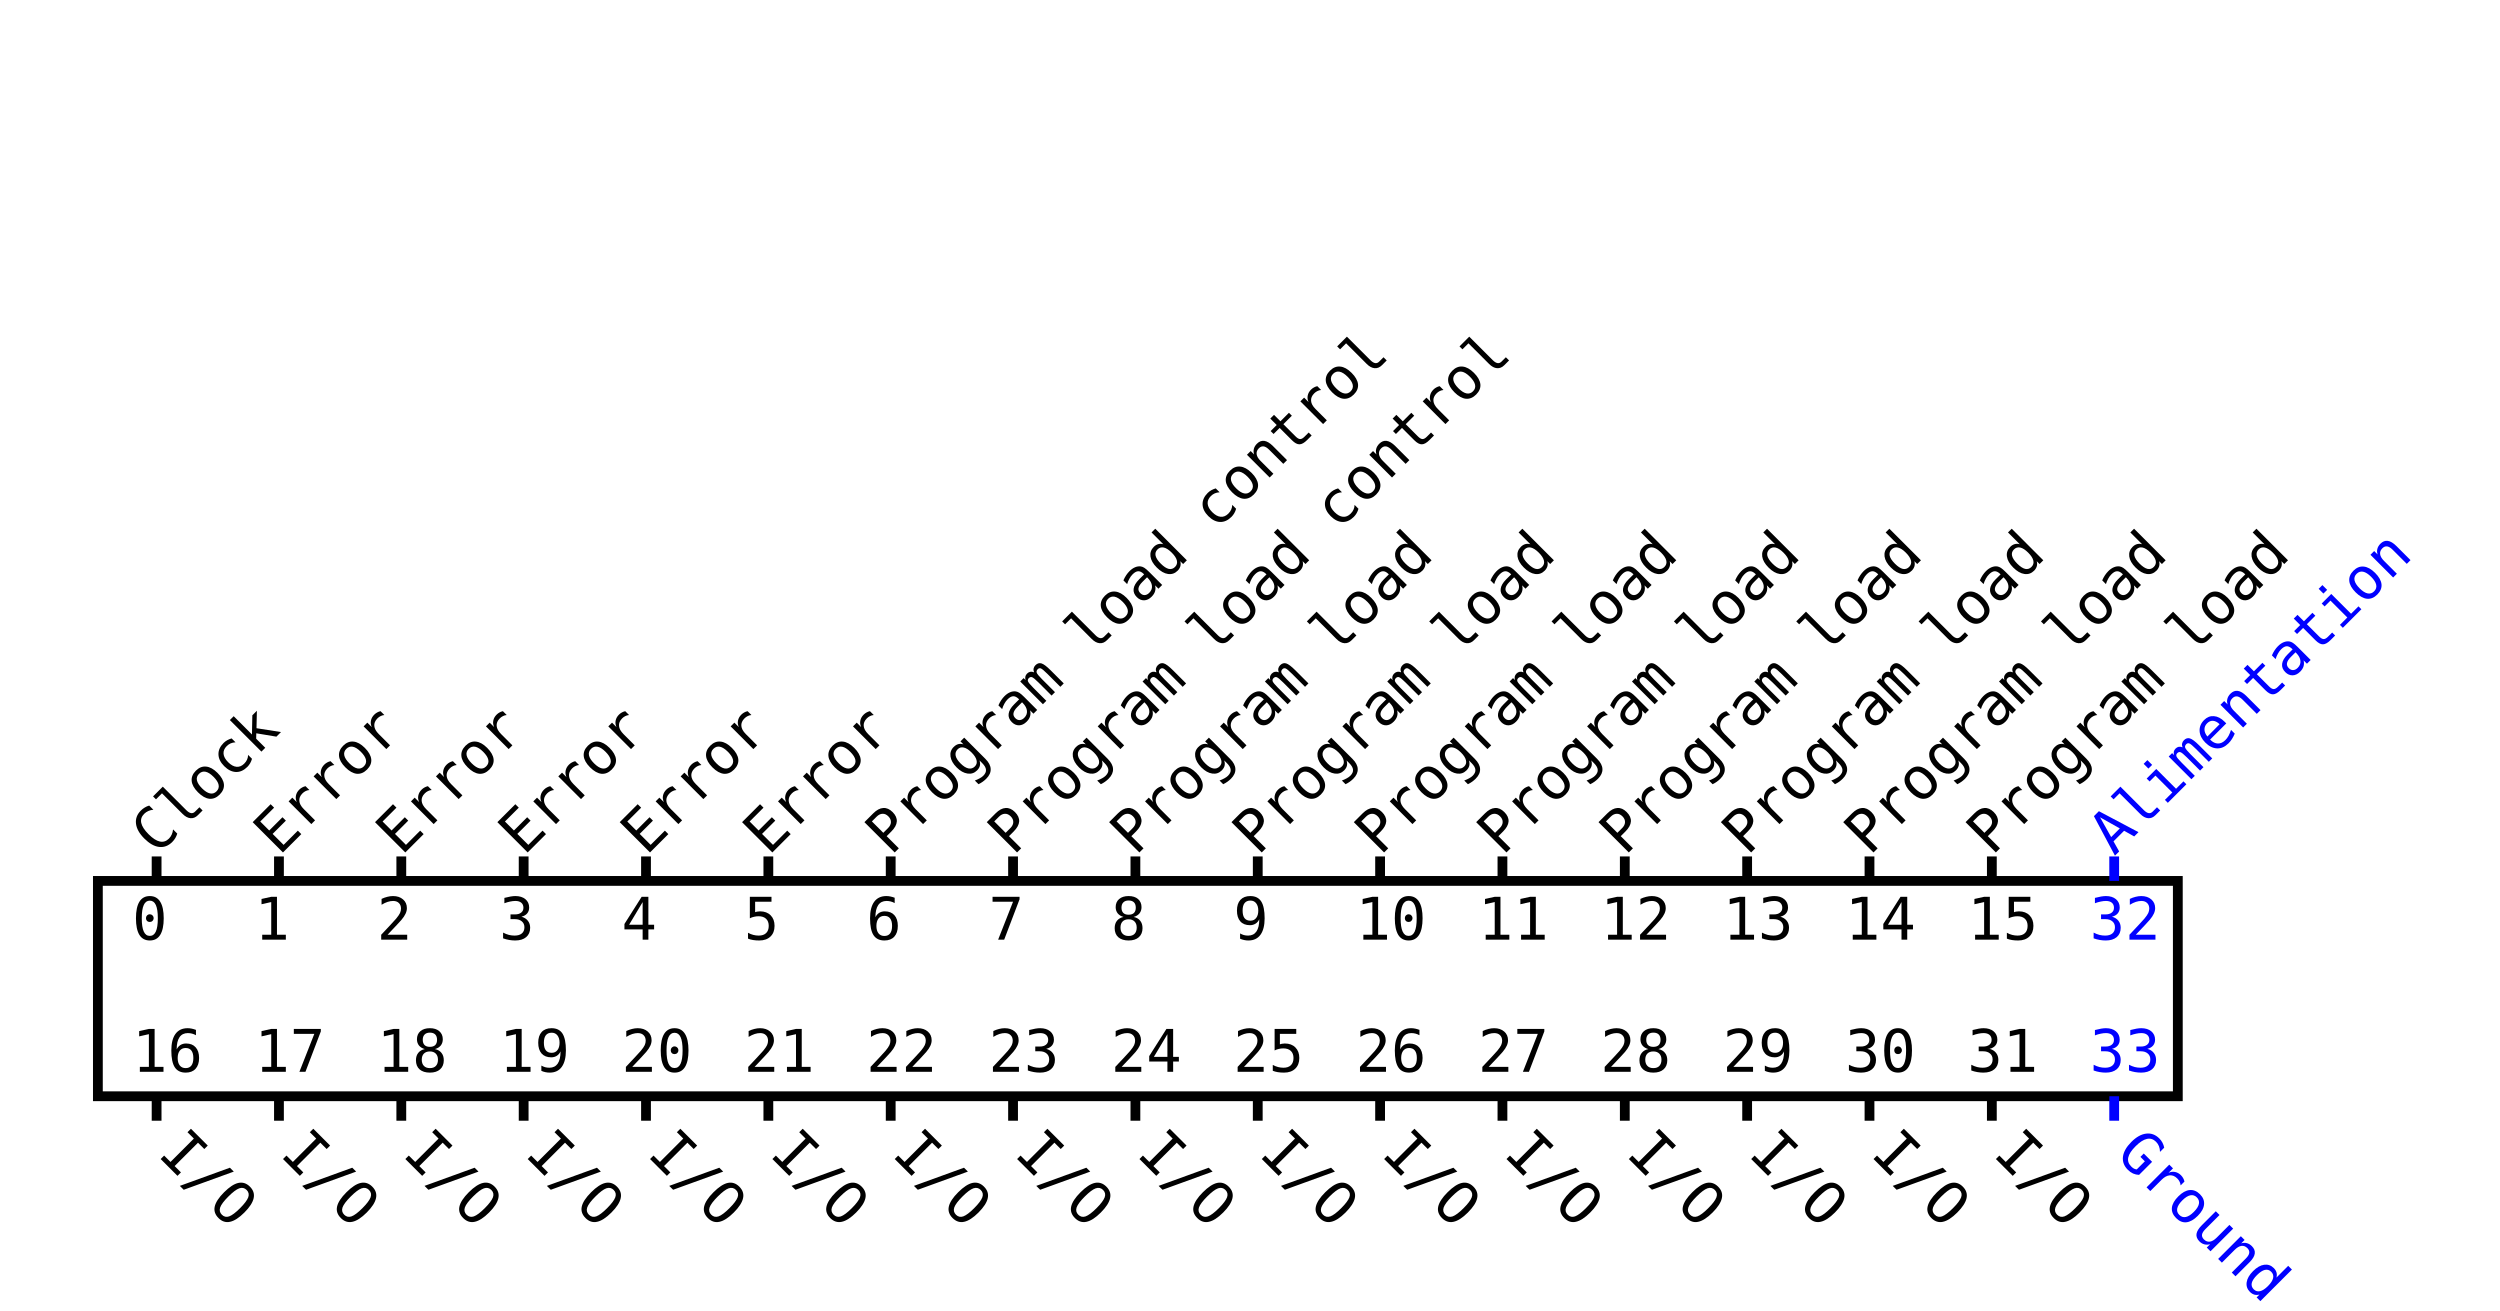
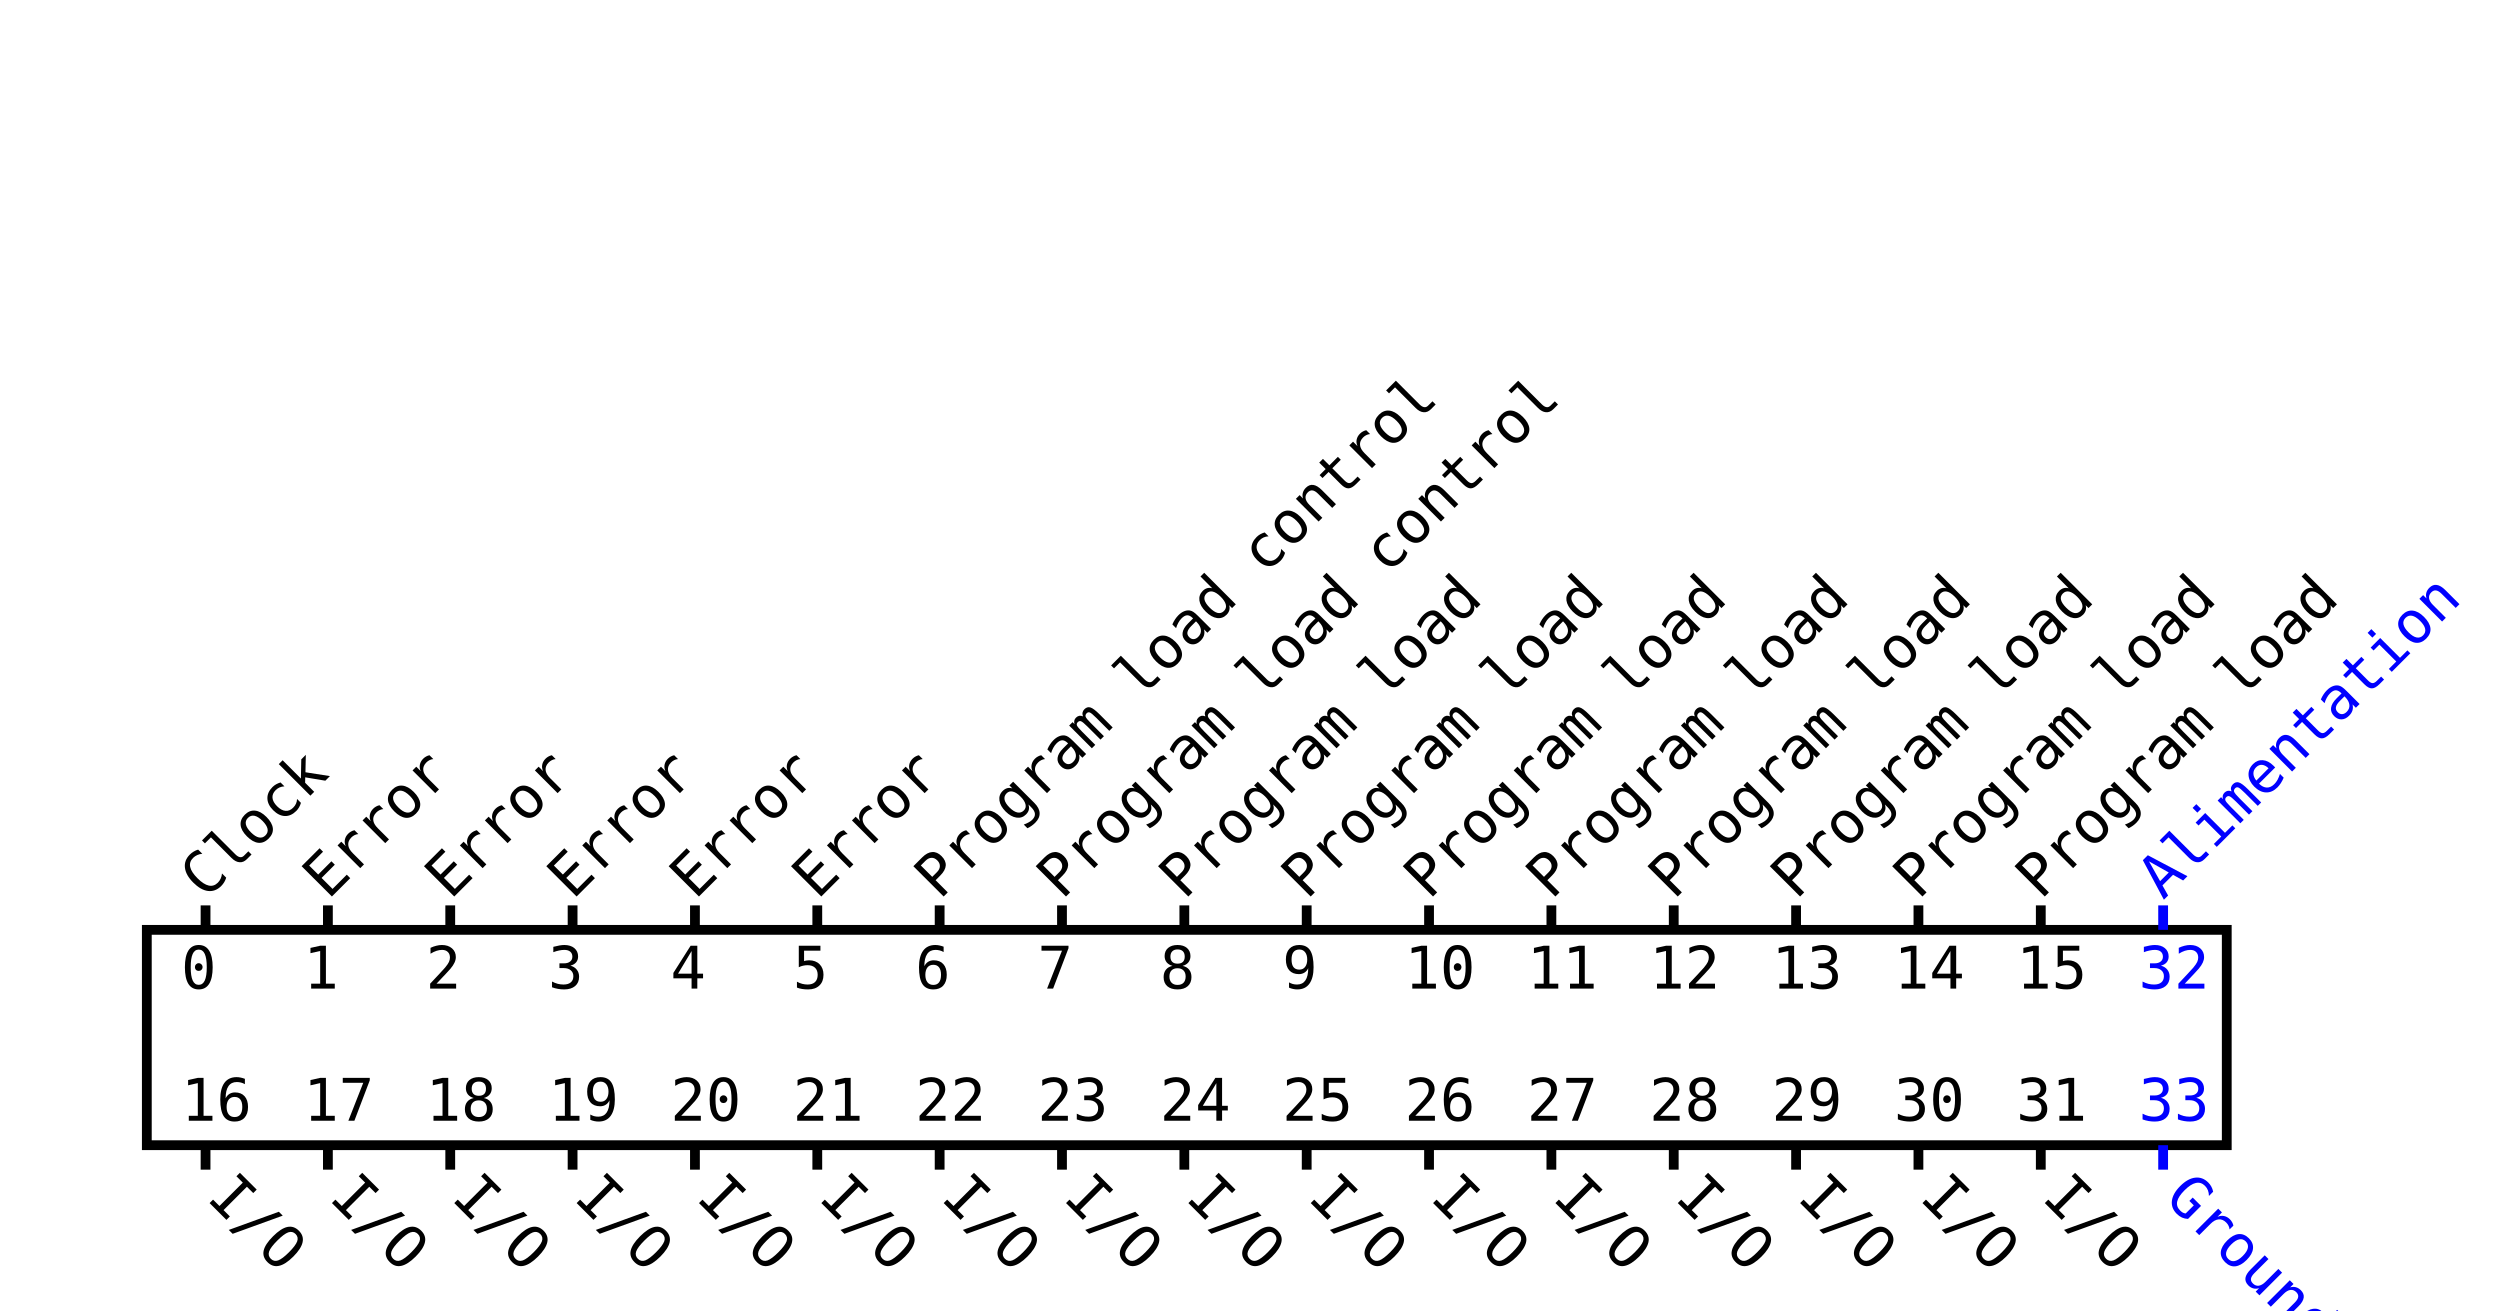
<svg xmlns="http://www.w3.org/2000/svg" version="1.1">
-   <rect x="20" y="180" width="425" height="44" fill="none" stroke-width="2" stroke="black" />
-   <line x1="32" y1="180" x2="32" y2="175" stroke="black" stroke-width="2" />
-   <text x="27" y="192" font-family="monospace" fill="black">0</text>
-   <text x="32" y="175" transform="rotate(-45 32 175)" font-family="monospace" fill="black">Clock</text>
-   <line x1="57" y1="180" x2="57" y2="175" stroke="black" stroke-width="2" />
-   <text x="52" y="192" font-family="monospace" fill="black">1</text>
-   <text x="57" y="175" transform="rotate(-45 57 175)" font-family="monospace" fill="black">Error</text>
-   <line x1="82" y1="180" x2="82" y2="175" stroke="black" stroke-width="2" />
-   <text x="77" y="192" font-family="monospace" fill="black">2</text>
-   <text x="82" y="175" transform="rotate(-45 82 175)" font-family="monospace" fill="black">Error</text>
-   <line x1="107" y1="180" x2="107" y2="175" stroke="black" stroke-width="2" />
-   <text x="102" y="192" font-family="monospace" fill="black">3</text>
-   <text x="107" y="175" transform="rotate(-45 107 175)" font-family="monospace" fill="black">Error</text>
-   <line x1="132" y1="180" x2="132" y2="175" stroke="black" stroke-width="2" />
-   <text x="127" y="192" font-family="monospace" fill="black">4</text>
-   <text x="132" y="175" transform="rotate(-45 132 175)" font-family="monospace" fill="black">Error</text>
-   <line x1="157" y1="180" x2="157" y2="175" stroke="black" stroke-width="2" />
-   <text x="152" y="192" font-family="monospace" fill="black">5</text>
-   <text x="157" y="175" transform="rotate(-45 157 175)" font-family="monospace" fill="black">Error</text>
-   <line x1="182" y1="180" x2="182" y2="175" stroke="black" stroke-width="2" />
-   <text x="177" y="192" font-family="monospace" fill="black">6</text>
-   <text x="182" y="175" transform="rotate(-45 182 175)" font-family="monospace" fill="black">Program load control</text>
-   <line x1="207" y1="180" x2="207" y2="175" stroke="black" stroke-width="2" />
-   <text x="202" y="192" font-family="monospace" fill="black">7</text>
-   <text x="207" y="175" transform="rotate(-45 207 175)" font-family="monospace" fill="black">Program load control</text>
-   <line x1="232" y1="180" x2="232" y2="175" stroke="black" stroke-width="2" />
-   <text x="227" y="192" font-family="monospace" fill="black">8</text>
-   <text x="232" y="175" transform="rotate(-45 232 175)" font-family="monospace" fill="black">Program load</text>
-   <line x1="257" y1="180" x2="257" y2="175" stroke="black" stroke-width="2" />
-   <text x="252" y="192" font-family="monospace" fill="black">9</text>
-   <text x="257" y="175" transform="rotate(-45 257 175)" font-family="monospace" fill="black">Program load</text>
-   <line x1="282" y1="180" x2="282" y2="175" stroke="black" stroke-width="2" />
-   <text x="277" y="192" font-family="monospace" fill="black">10</text>
-   <text x="282" y="175" transform="rotate(-45 282 175)" font-family="monospace" fill="black">Program load</text>
-   <line x1="307" y1="180" x2="307" y2="175" stroke="black" stroke-width="2" />
-   <text x="302" y="192" font-family="monospace" fill="black">11</text>
-   <text x="307" y="175" transform="rotate(-45 307 175)" font-family="monospace" fill="black">Program load</text>
-   <line x1="332" y1="180" x2="332" y2="175" stroke="black" stroke-width="2" />
-   <text x="327" y="192" font-family="monospace" fill="black">12</text>
-   <text x="332" y="175" transform="rotate(-45 332 175)" font-family="monospace" fill="black">Program load</text>
-   <line x1="357" y1="180" x2="357" y2="175" stroke="black" stroke-width="2" />
-   <text x="352" y="192" font-family="monospace" fill="black">13</text>
-   <text x="357" y="175" transform="rotate(-45 357 175)" font-family="monospace" fill="black">Program load</text>
-   <line x1="382" y1="180" x2="382" y2="175" stroke="black" stroke-width="2" />
-   <text x="377" y="192" font-family="monospace" fill="black">14</text>
-   <text x="382" y="175" transform="rotate(-45 382 175)" font-family="monospace" fill="black">Program load</text>
-   <line x1="407" y1="180" x2="407" y2="175" stroke="black" stroke-width="2" />
-   <text x="402" y="192" font-family="monospace" fill="black">15</text>
-   <text x="407" y="175" transform="rotate(-45 407 175)" font-family="monospace" fill="black">Program load</text>
-   <line x1="432" y1="180" x2="432" y2="175" stroke="blue" stroke-width="2" />
-   <text x="427" y="192" font-family="monospace" fill="blue">32</text>
-   <text x="432" y="175" transform="rotate(-45 432 175)" font-family="monospace" fill="blue">Alimentation</text>
-   <line x1="32" y1="224" x2="32" y2="229" stroke="black" stroke-width="2" />
-   <text x="27" y="219" font-family="monospace" fill="black">16</text>
-   <text x="32" y="236" transform="rotate(45 32 236)" font-family="monospace" fill="black">I/O</text>
-   <line x1="57" y1="224" x2="57" y2="229" stroke="black" stroke-width="2" />
-   <text x="52" y="219" font-family="monospace" fill="black">17</text>
-   <text x="57" y="236" transform="rotate(45 57 236)" font-family="monospace" fill="black">I/O</text>
-   <line x1="82" y1="224" x2="82" y2="229" stroke="black" stroke-width="2" />
-   <text x="77" y="219" font-family="monospace" fill="black">18</text>
-   <text x="82" y="236" transform="rotate(45 82 236)" font-family="monospace" fill="black">I/O</text>
-   <line x1="107" y1="224" x2="107" y2="229" stroke="black" stroke-width="2" />
-   <text x="102" y="219" font-family="monospace" fill="black">19</text>
-   <text x="107" y="236" transform="rotate(45 107 236)" font-family="monospace" fill="black">I/O</text>
-   <line x1="132" y1="224" x2="132" y2="229" stroke="black" stroke-width="2" />
-   <text x="127" y="219" font-family="monospace" fill="black">20</text>
-   <text x="132" y="236" transform="rotate(45 132 236)" font-family="monospace" fill="black">I/O</text>
-   <line x1="157" y1="224" x2="157" y2="229" stroke="black" stroke-width="2" />
-   <text x="152" y="219" font-family="monospace" fill="black">21</text>
-   <text x="157" y="236" transform="rotate(45 157 236)" font-family="monospace" fill="black">I/O</text>
-   <line x1="182" y1="224" x2="182" y2="229" stroke="black" stroke-width="2" />
-   <text x="177" y="219" font-family="monospace" fill="black">22</text>
-   <text x="182" y="236" transform="rotate(45 182 236)" font-family="monospace" fill="black">I/O</text>
-   <line x1="207" y1="224" x2="207" y2="229" stroke="black" stroke-width="2" />
-   <text x="202" y="219" font-family="monospace" fill="black">23</text>
-   <text x="207" y="236" transform="rotate(45 207 236)" font-family="monospace" fill="black">I/O</text>
-   <line x1="232" y1="224" x2="232" y2="229" stroke="black" stroke-width="2" />
-   <text x="227" y="219" font-family="monospace" fill="black">24</text>
-   <text x="232" y="236" transform="rotate(45 232 236)" font-family="monospace" fill="black">I/O</text>
-   <line x1="257" y1="224" x2="257" y2="229" stroke="black" stroke-width="2" />
-   <text x="252" y="219" font-family="monospace" fill="black">25</text>
-   <text x="257" y="236" transform="rotate(45 257 236)" font-family="monospace" fill="black">I/O</text>
-   <line x1="282" y1="224" x2="282" y2="229" stroke="black" stroke-width="2" />
-   <text x="277" y="219" font-family="monospace" fill="black">26</text>
-   <text x="282" y="236" transform="rotate(45 282 236)" font-family="monospace" fill="black">I/O</text>
-   <line x1="307" y1="224" x2="307" y2="229" stroke="black" stroke-width="2" />
-   <text x="302" y="219" font-family="monospace" fill="black">27</text>
-   <text x="307" y="236" transform="rotate(45 307 236)" font-family="monospace" fill="black">I/O</text>
-   <line x1="332" y1="224" x2="332" y2="229" stroke="black" stroke-width="2" />
-   <text x="327" y="219" font-family="monospace" fill="black">28</text>
-   <text x="332" y="236" transform="rotate(45 332 236)" font-family="monospace" fill="black">I/O</text>
-   <line x1="357" y1="224" x2="357" y2="229" stroke="black" stroke-width="2" />
-   <text x="352" y="219" font-family="monospace" fill="black">29</text>
-   <text x="357" y="236" transform="rotate(45 357 236)" font-family="monospace" fill="black">I/O</text>
-   <line x1="382" y1="224" x2="382" y2="229" stroke="black" stroke-width="2" />
-   <text x="377" y="219" font-family="monospace" fill="black">30</text>
-   <text x="382" y="236" transform="rotate(45 382 236)" font-family="monospace" fill="black">I/O</text>
-   <line x1="407" y1="224" x2="407" y2="229" stroke="black" stroke-width="2" />
-   <text x="402" y="219" font-family="monospace" fill="black">31</text>
-   <text x="407" y="236" transform="rotate(45 407 236)" font-family="monospace" fill="black">I/O</text>
-   <line x1="432" y1="224" x2="432" y2="229" stroke="blue" stroke-width="2" />
-   <text x="427" y="219" font-family="monospace" fill="blue">33</text>
-   <text x="432" y="236" transform="rotate(45 432 236)" font-family="monospace" fill="blue">Ground</text>
+   <rect x="30" y="190" width="425" height="44" fill="none" stroke-width="2" stroke="black" />
+   <text x="37" y="202" font-family="monospace" fill="black">0</text>
+   <line x1="42" y1="190" x2="42" y2="185" stroke="black" stroke-width="2" />
+   <text x="42" y="184" transform="rotate(-45 42 184)" font-family="monospace" fill="black">Clock</text>
+   <text x="62" y="202" font-family="monospace" fill="black">1</text>
+   <line x1="67" y1="190" x2="67" y2="185" stroke="black" stroke-width="2" />
+   <text x="67" y="184" transform="rotate(-45 67 184)" font-family="monospace" fill="black">Error</text>
+   <text x="87" y="202" font-family="monospace" fill="black">2</text>
+   <line x1="92" y1="190" x2="92" y2="185" stroke="black" stroke-width="2" />
+   <text x="92" y="184" transform="rotate(-45 92 184)" font-family="monospace" fill="black">Error</text>
+   <text x="112" y="202" font-family="monospace" fill="black">3</text>
+   <line x1="117" y1="190" x2="117" y2="185" stroke="black" stroke-width="2" />
+   <text x="117" y="184" transform="rotate(-45 117 184)" font-family="monospace" fill="black">Error</text>
+   <text x="137" y="202" font-family="monospace" fill="black">4</text>
+   <line x1="142" y1="190" x2="142" y2="185" stroke="black" stroke-width="2" />
+   <text x="142" y="184" transform="rotate(-45 142 184)" font-family="monospace" fill="black">Error</text>
+   <text x="162" y="202" font-family="monospace" fill="black">5</text>
+   <line x1="167" y1="190" x2="167" y2="185" stroke="black" stroke-width="2" />
+   <text x="167" y="184" transform="rotate(-45 167 184)" font-family="monospace" fill="black">Error</text>
+   <text x="187" y="202" font-family="monospace" fill="black">6</text>
+   <line x1="192" y1="190" x2="192" y2="185" stroke="black" stroke-width="2" />
+   <text x="192" y="184" transform="rotate(-45 192 184)" font-family="monospace" fill="black">Program load control</text>
+   <text x="212" y="202" font-family="monospace" fill="black">7</text>
+   <line x1="217" y1="190" x2="217" y2="185" stroke="black" stroke-width="2" />
+   <text x="217" y="184" transform="rotate(-45 217 184)" font-family="monospace" fill="black">Program load control</text>
+   <text x="237" y="202" font-family="monospace" fill="black">8</text>
+   <line x1="242" y1="190" x2="242" y2="185" stroke="black" stroke-width="2" />
+   <text x="242" y="184" transform="rotate(-45 242 184)" font-family="monospace" fill="black">Program load</text>
+   <text x="262" y="202" font-family="monospace" fill="black">9</text>
+   <line x1="267" y1="190" x2="267" y2="185" stroke="black" stroke-width="2" />
+   <text x="267" y="184" transform="rotate(-45 267 184)" font-family="monospace" fill="black">Program load</text>
+   <text x="287" y="202" font-family="monospace" fill="black">10</text>
+   <line x1="292" y1="190" x2="292" y2="185" stroke="black" stroke-width="2" />
+   <text x="292" y="184" transform="rotate(-45 292 184)" font-family="monospace" fill="black">Program load</text>
+   <text x="312" y="202" font-family="monospace" fill="black">11</text>
+   <line x1="317" y1="190" x2="317" y2="185" stroke="black" stroke-width="2" />
+   <text x="317" y="184" transform="rotate(-45 317 184)" font-family="monospace" fill="black">Program load</text>
+   <text x="337" y="202" font-family="monospace" fill="black">12</text>
+   <line x1="342" y1="190" x2="342" y2="185" stroke="black" stroke-width="2" />
+   <text x="342" y="184" transform="rotate(-45 342 184)" font-family="monospace" fill="black">Program load</text>
+   <text x="362" y="202" font-family="monospace" fill="black">13</text>
+   <line x1="367" y1="190" x2="367" y2="185" stroke="black" stroke-width="2" />
+   <text x="367" y="184" transform="rotate(-45 367 184)" font-family="monospace" fill="black">Program load</text>
+   <text x="387" y="202" font-family="monospace" fill="black">14</text>
+   <line x1="392" y1="190" x2="392" y2="185" stroke="black" stroke-width="2" />
+   <text x="392" y="184" transform="rotate(-45 392 184)" font-family="monospace" fill="black">Program load</text>
+   <text x="412" y="202" font-family="monospace" fill="black">15</text>
+   <line x1="417" y1="190" x2="417" y2="185" stroke="black" stroke-width="2" />
+   <text x="417" y="184" transform="rotate(-45 417 184)" font-family="monospace" fill="black">Program load</text>
+   <text x="437" y="202" font-family="monospace" fill="blue">32</text>
+   <line x1="442" y1="190" x2="442" y2="185" stroke="blue" stroke-width="2" />
+   <text x="442" y="184" transform="rotate(-45 442 184)" font-family="monospace" fill="blue">Alimentation</text>
+   <text x="37" y="229" font-family="monospace" fill="black">16</text>
+   <line x1="42" y1="234" x2="42" y2="239" stroke="black" stroke-width="2" />
+   <text x="42" y="245" transform="rotate(45 42 245)" font-family="monospace" fill="black">I/O</text>
+   <text x="62" y="229" font-family="monospace" fill="black">17</text>
+   <line x1="67" y1="234" x2="67" y2="239" stroke="black" stroke-width="2" />
+   <text x="67" y="245" transform="rotate(45 67 245)" font-family="monospace" fill="black">I/O</text>
+   <text x="87" y="229" font-family="monospace" fill="black">18</text>
+   <line x1="92" y1="234" x2="92" y2="239" stroke="black" stroke-width="2" />
+   <text x="92" y="245" transform="rotate(45 92 245)" font-family="monospace" fill="black">I/O</text>
+   <text x="112" y="229" font-family="monospace" fill="black">19</text>
+   <line x1="117" y1="234" x2="117" y2="239" stroke="black" stroke-width="2" />
+   <text x="117" y="245" transform="rotate(45 117 245)" font-family="monospace" fill="black">I/O</text>
+   <text x="137" y="229" font-family="monospace" fill="black">20</text>
+   <line x1="142" y1="234" x2="142" y2="239" stroke="black" stroke-width="2" />
+   <text x="142" y="245" transform="rotate(45 142 245)" font-family="monospace" fill="black">I/O</text>
+   <text x="162" y="229" font-family="monospace" fill="black">21</text>
+   <line x1="167" y1="234" x2="167" y2="239" stroke="black" stroke-width="2" />
+   <text x="167" y="245" transform="rotate(45 167 245)" font-family="monospace" fill="black">I/O</text>
+   <text x="187" y="229" font-family="monospace" fill="black">22</text>
+   <line x1="192" y1="234" x2="192" y2="239" stroke="black" stroke-width="2" />
+   <text x="192" y="245" transform="rotate(45 192 245)" font-family="monospace" fill="black">I/O</text>
+   <text x="212" y="229" font-family="monospace" fill="black">23</text>
+   <line x1="217" y1="234" x2="217" y2="239" stroke="black" stroke-width="2" />
+   <text x="217" y="245" transform="rotate(45 217 245)" font-family="monospace" fill="black">I/O</text>
+   <text x="237" y="229" font-family="monospace" fill="black">24</text>
+   <line x1="242" y1="234" x2="242" y2="239" stroke="black" stroke-width="2" />
+   <text x="242" y="245" transform="rotate(45 242 245)" font-family="monospace" fill="black">I/O</text>
+   <text x="262" y="229" font-family="monospace" fill="black">25</text>
+   <line x1="267" y1="234" x2="267" y2="239" stroke="black" stroke-width="2" />
+   <text x="267" y="245" transform="rotate(45 267 245)" font-family="monospace" fill="black">I/O</text>
+   <text x="287" y="229" font-family="monospace" fill="black">26</text>
+   <line x1="292" y1="234" x2="292" y2="239" stroke="black" stroke-width="2" />
+   <text x="292" y="245" transform="rotate(45 292 245)" font-family="monospace" fill="black">I/O</text>
+   <text x="312" y="229" font-family="monospace" fill="black">27</text>
+   <line x1="317" y1="234" x2="317" y2="239" stroke="black" stroke-width="2" />
+   <text x="317" y="245" transform="rotate(45 317 245)" font-family="monospace" fill="black">I/O</text>
+   <text x="337" y="229" font-family="monospace" fill="black">28</text>
+   <line x1="342" y1="234" x2="342" y2="239" stroke="black" stroke-width="2" />
+   <text x="342" y="245" transform="rotate(45 342 245)" font-family="monospace" fill="black">I/O</text>
+   <text x="362" y="229" font-family="monospace" fill="black">29</text>
+   <line x1="367" y1="234" x2="367" y2="239" stroke="black" stroke-width="2" />
+   <text x="367" y="245" transform="rotate(45 367 245)" font-family="monospace" fill="black">I/O</text>
+   <text x="387" y="229" font-family="monospace" fill="black">30</text>
+   <line x1="392" y1="234" x2="392" y2="239" stroke="black" stroke-width="2" />
+   <text x="392" y="245" transform="rotate(45 392 245)" font-family="monospace" fill="black">I/O</text>
+   <text x="412" y="229" font-family="monospace" fill="black">31</text>
+   <line x1="417" y1="234" x2="417" y2="239" stroke="black" stroke-width="2" />
+   <text x="417" y="245" transform="rotate(45 417 245)" font-family="monospace" fill="black">I/O</text>
+   <text x="437" y="229" font-family="monospace" fill="blue">33</text>
+   <line x1="442" y1="234" x2="442" y2="239" stroke="blue" stroke-width="2" />
+   <text x="442" y="245" transform="rotate(45 442 245)" font-family="monospace" fill="blue">Ground</text>
</svg>
